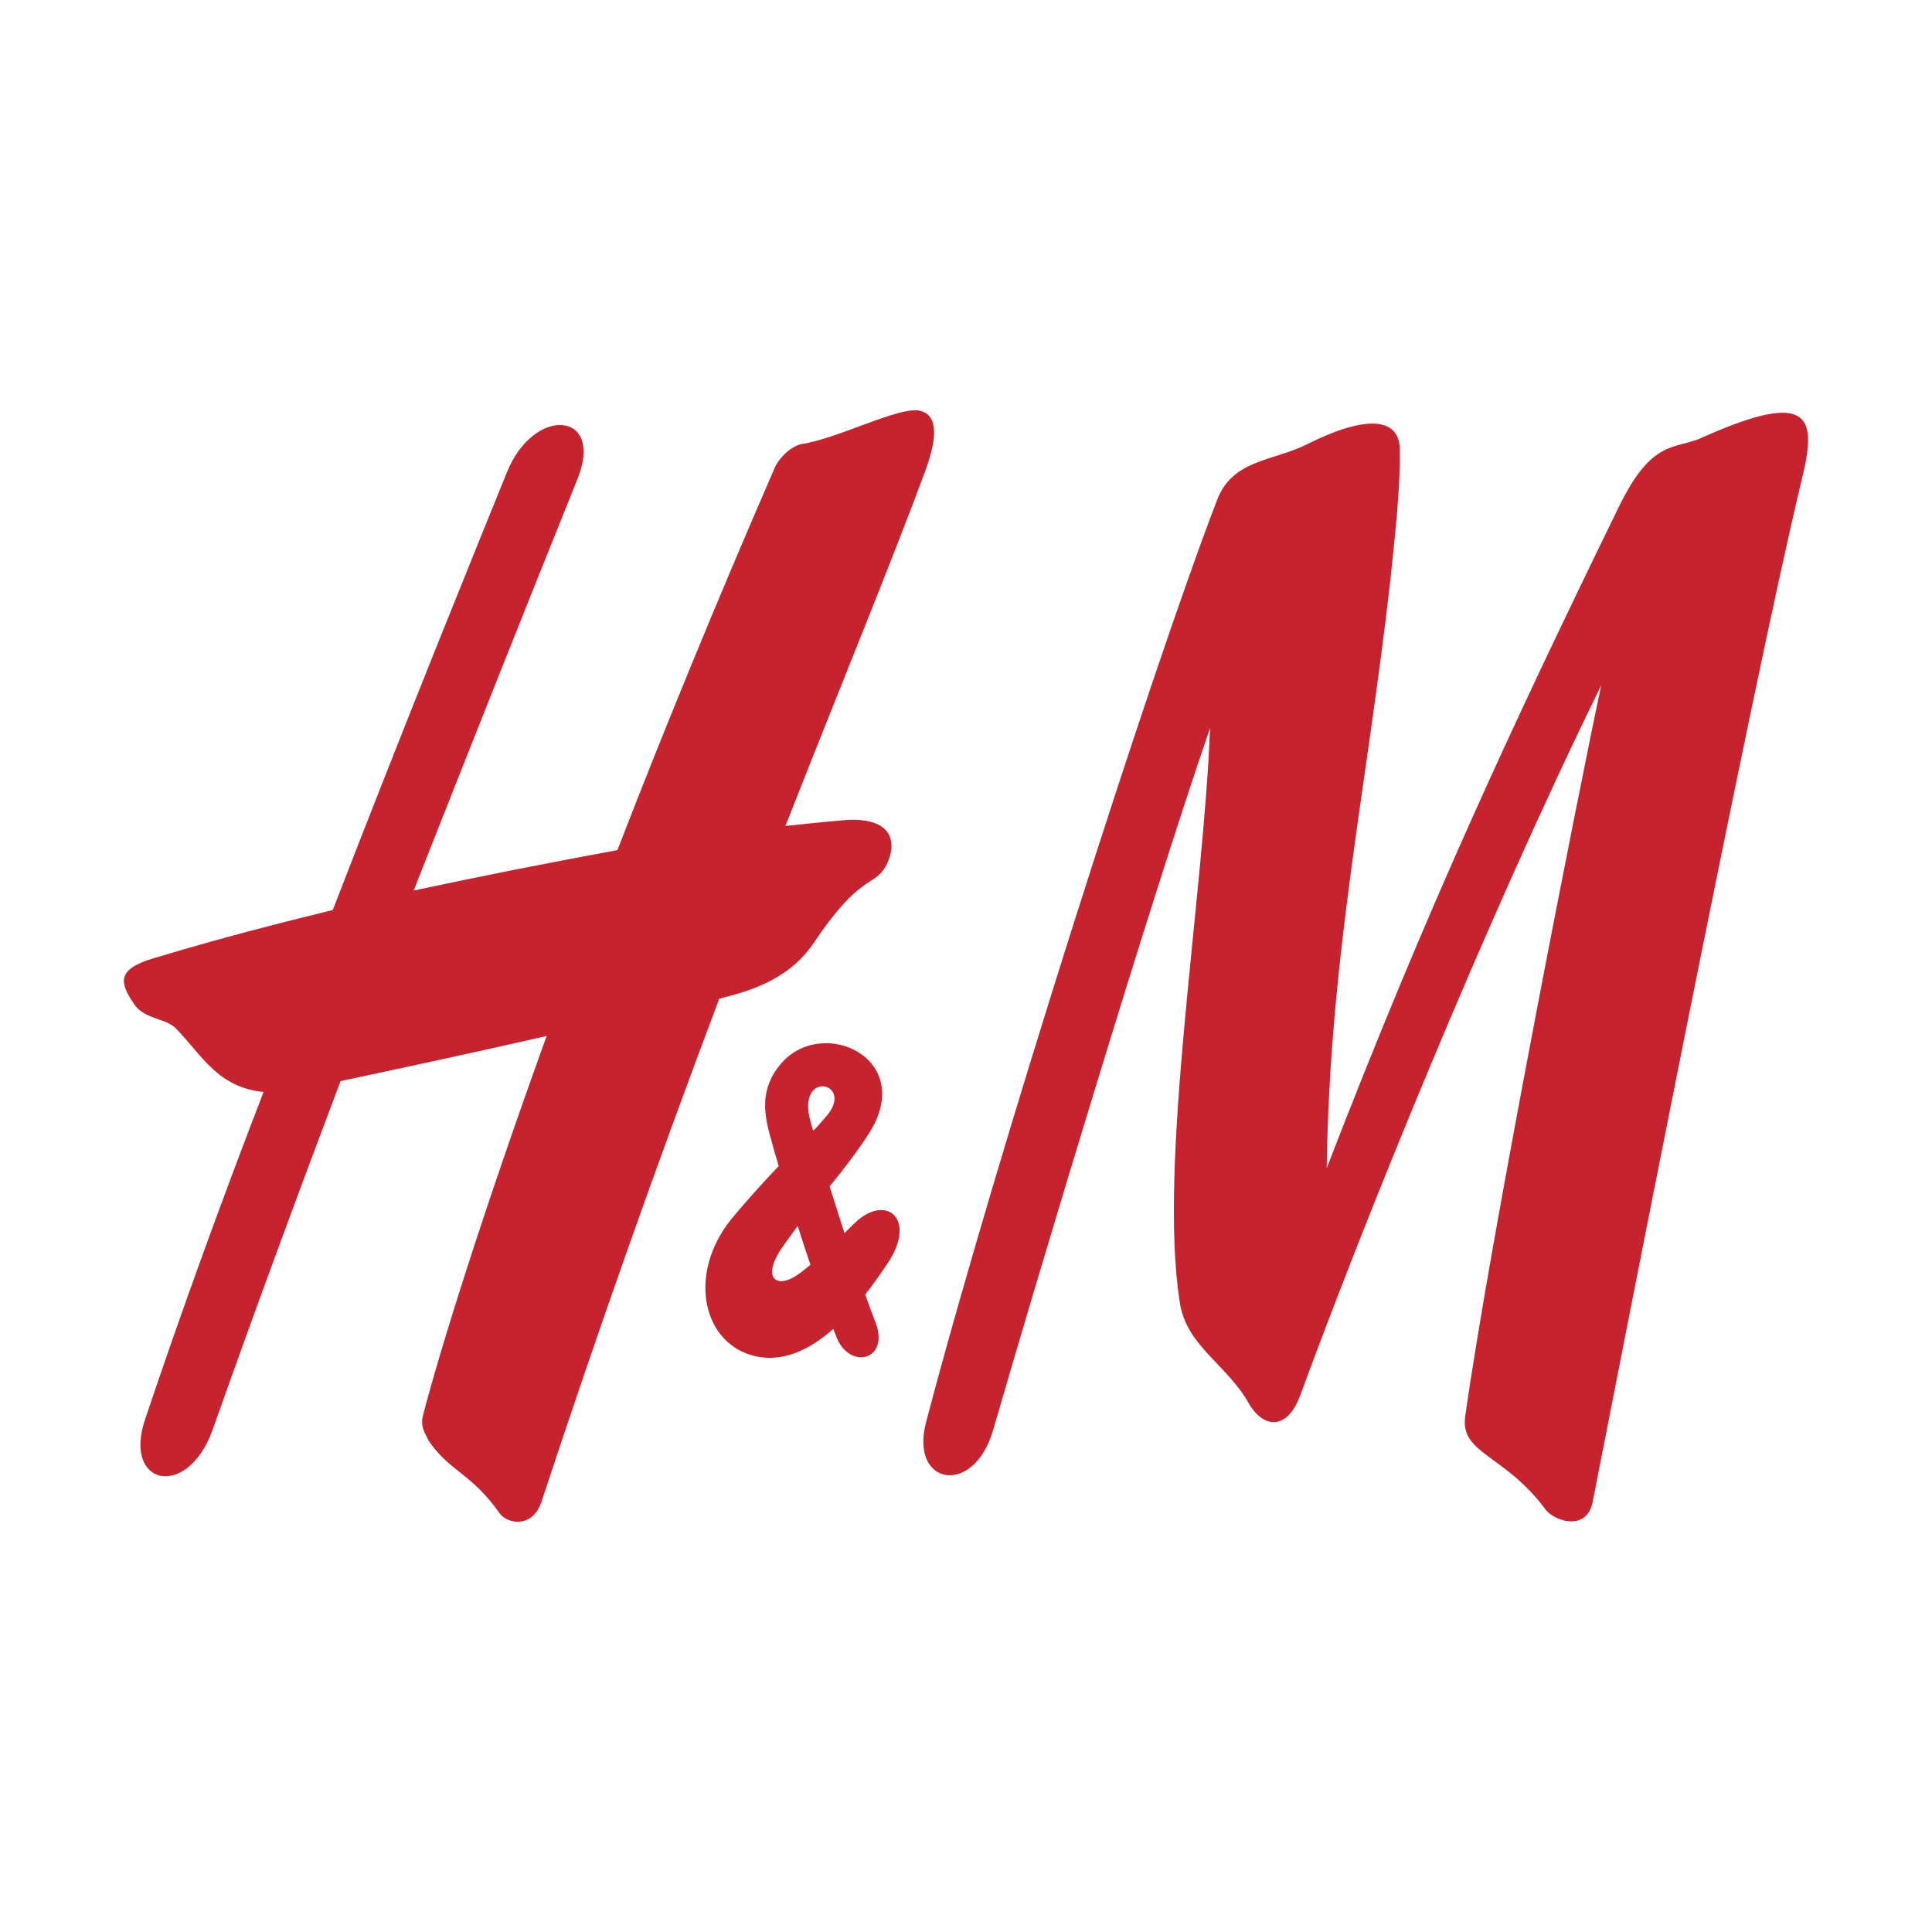
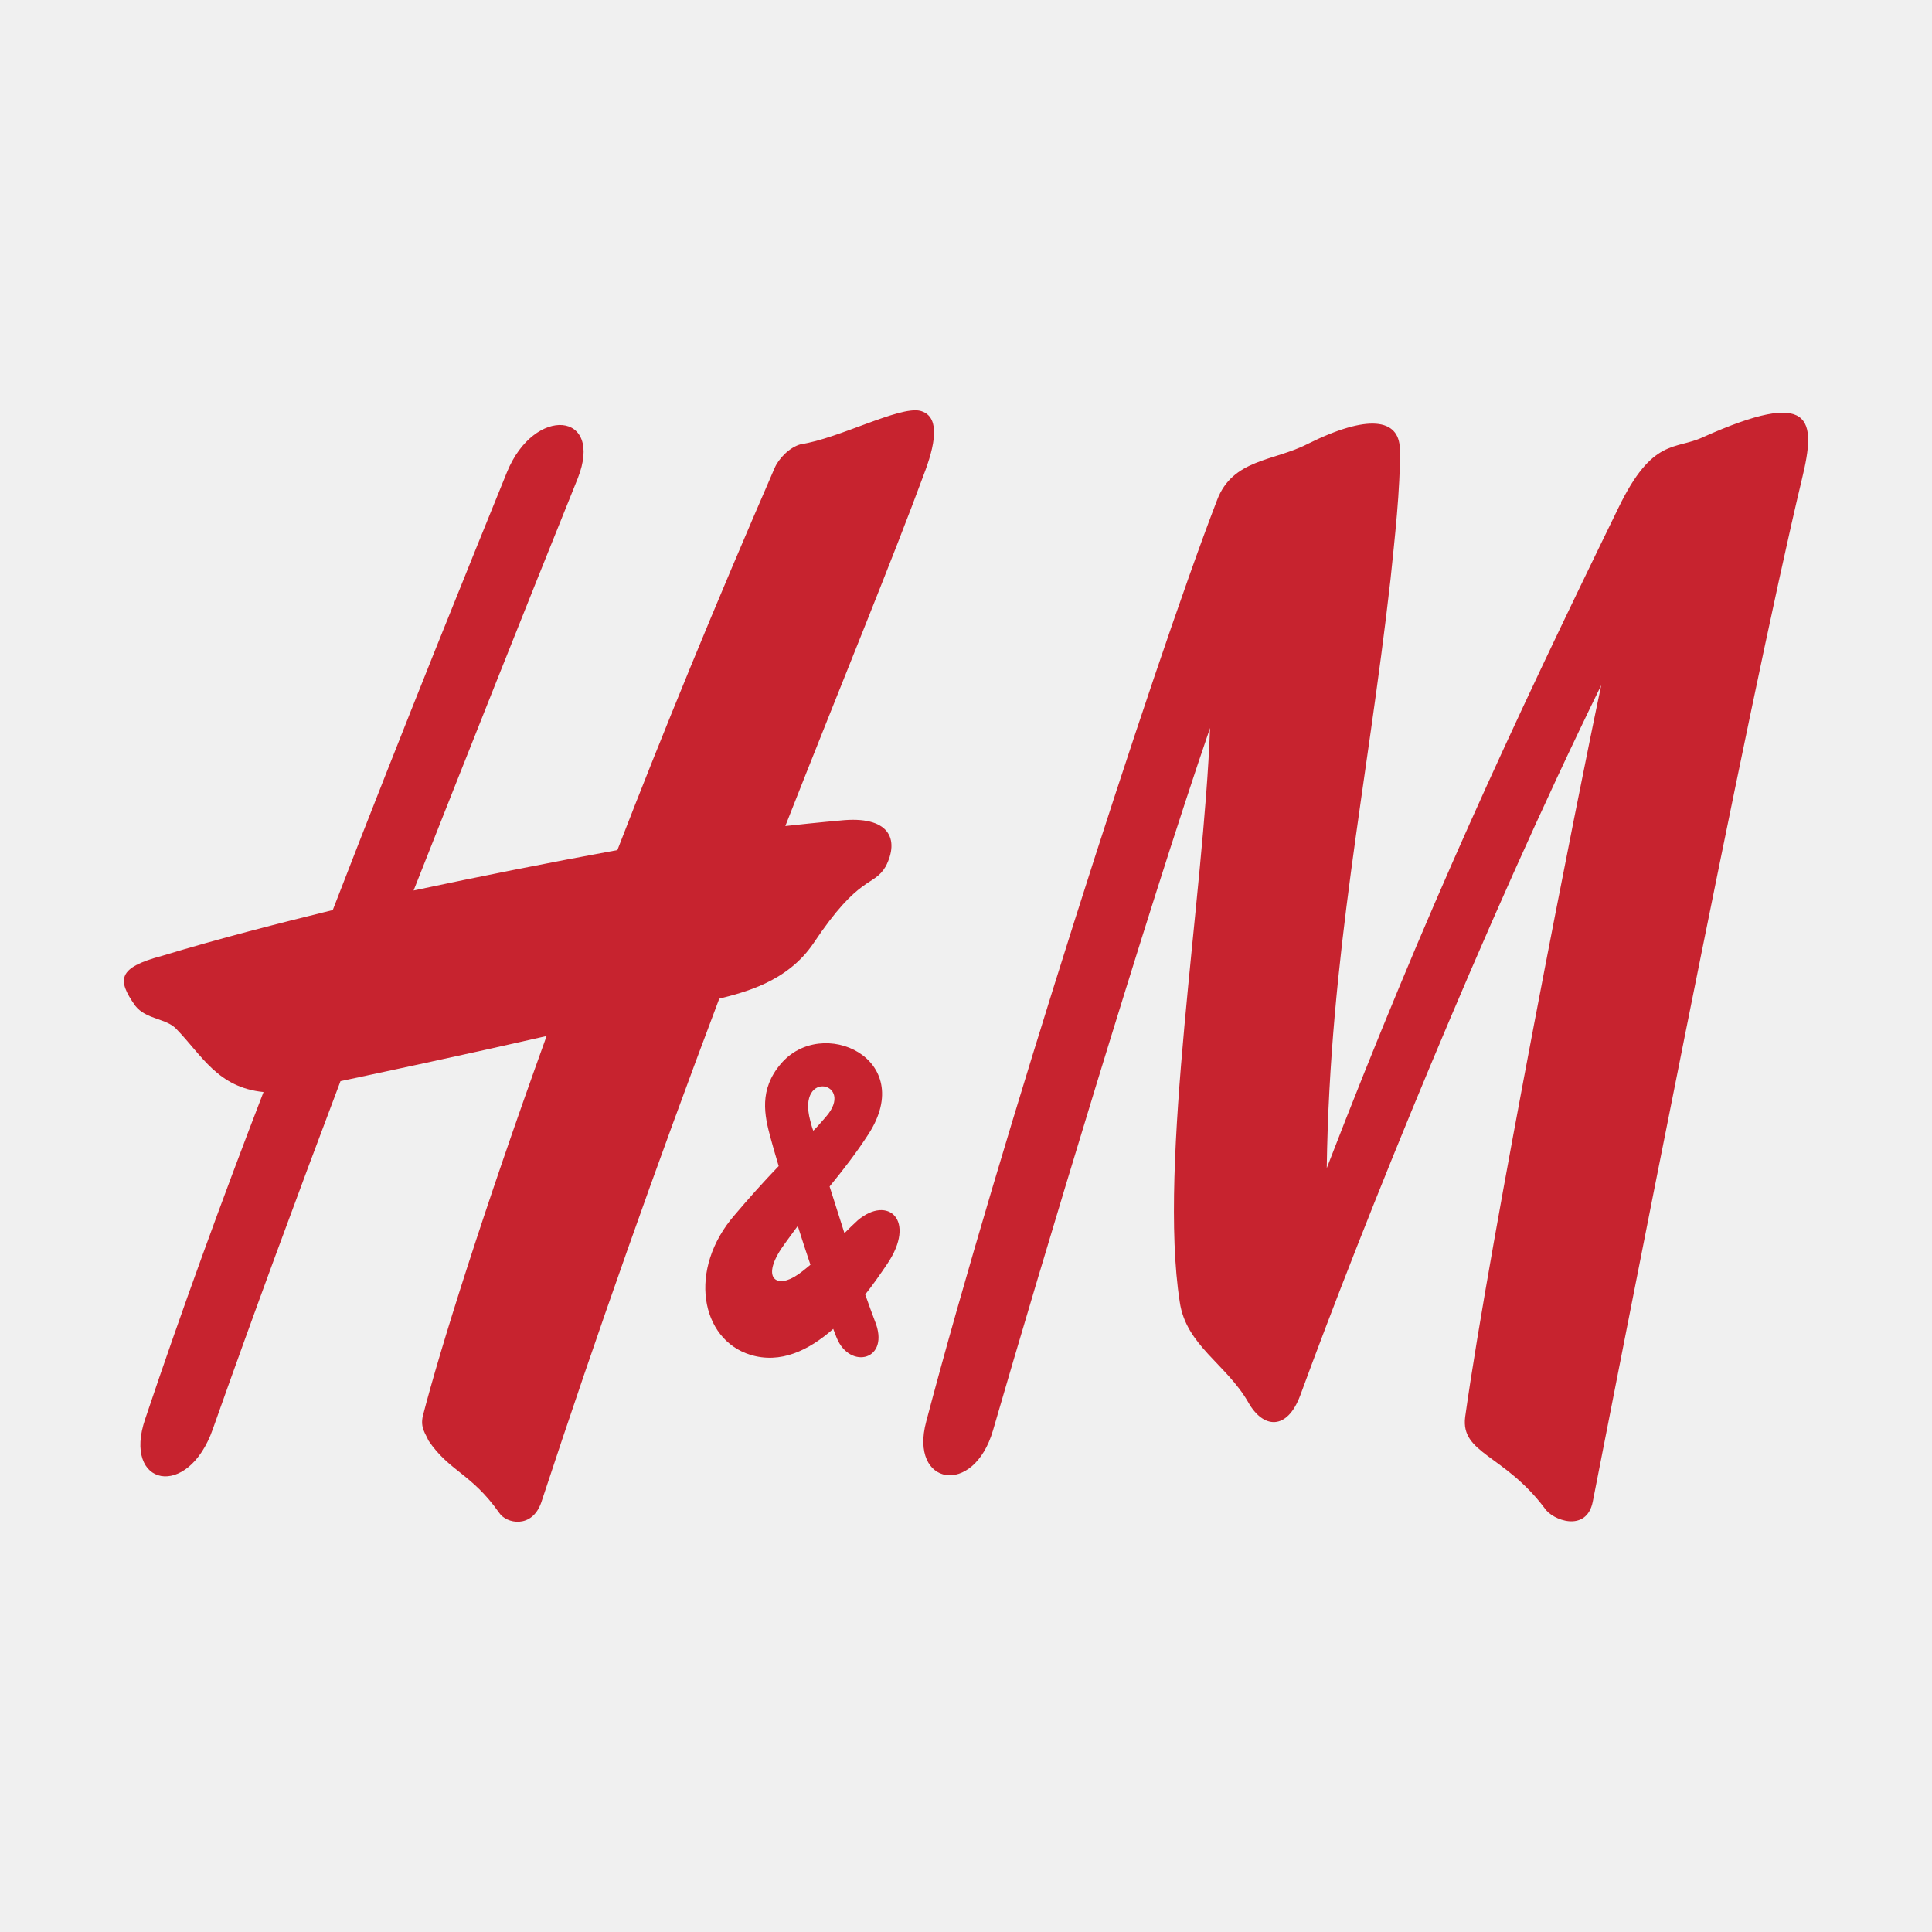
- <svg xmlns="http://www.w3.org/2000/svg" width="2500" height="2500" viewBox="0 0 192.756 192.756">
-   <g fill-rule="evenodd" clip-rule="evenodd">
-     <path fill="#fff" d="M0 0h192.756v192.756H0V0z" />
-     <path d="M130.424 44.314c6.051-3.026 9.156-2.561 9.234.465.076 3.957-.545 9.233-.934 13.035-2.326 20.64-6.051 37.477-6.361 58.737 10.01-25.916 18.312-43.762 29.098-65.875 3.414-7.061 5.664-5.742 8.457-7.061 10.941-4.889 11.328-1.863 9.854 4.189-5.275 21.959-18.777 91.403-20.871 102.035-.621 3.104-4.035 1.862-4.811.621-4.035-5.354-8.381-5.433-7.916-9.079 2.484-17.69 11.33-62.461 13.58-73.014-11.717 23.897-23.822 53.926-30.027 70.84-1.32 3.57-3.725 3.338-5.199.699-2.174-3.803-6.209-5.664-6.828-10.009-2.174-13.89 2.404-40.426 3.025-57.263-6.285 18.311-16.992 54.004-21.648 70.064-1.939 6.674-8.379 5.51-6.672-.853 7.137-27.08 22.424-74.799 29.018-91.947 1.552-4.11 5.663-3.877 9.001-5.584zM91.783 40.978c-2.096-.465-8.148 2.793-11.872 3.337-1.163.311-2.25 1.474-2.637 2.404C71.375 60.297 66.1 73.179 61.6 84.816a711.997 711.997 0 0 0-20.33 4.035c5.509-13.966 11.019-27.854 16.372-41.124 2.638-6.672-4.344-7.293-7.062-.62-3.491 8.613-10.087 24.828-17.38 43.685-5.354 1.319-11.174 2.793-17.07 4.578-4.345 1.163-4.501 2.326-2.639 4.966 1.086 1.396 3.104 1.241 4.113 2.328 2.561 2.637 4.113 5.819 8.689 6.284-4.189 10.863-8.225 21.959-11.793 32.589-2.328 6.75 4.267 8.147 6.75 1.009 4.035-11.406 8.302-22.967 12.726-34.685 3.647-.775 12.415-2.637 20.562-4.5-6.44 17.846-10.63 31.27-12.338 37.865-.309 1.241.311 1.862.543 2.482 2.096 3.104 4.268 3.259 7.061 7.217.699 1.087 3.259 1.629 4.191-1.009a1241.157 1241.157 0 0 1 17.768-50.279c2.406-.621 6.752-1.63 9.389-5.509 4.656-6.984 5.976-5.586 7.217-7.682 1.396-2.715.387-5.121-4.578-4.578 0 0-1.863.156-5.432.544 5.586-14.2 10.554-26.226 13.967-35.46 1.163-3.181 1.32-5.509-.543-5.974z" fill="#c7232f" />
-     <path d="M86.325 129.153c.807-1.024 1.539-2.081 2.199-3.057 2.94-4.35.078-6.907-2.948-4.346-.432.397-.881.83-1.327 1.28a980.885 980.885 0 0 1-1.477-4.66c1.387-1.7 2.737-3.445 3.889-5.233 4.863-7.542-4.654-11.871-8.768-6.982-2.171 2.561-1.628 5.121-1.008 7.371.18.676.46 1.642.807 2.814a104.967 104.967 0 0 0-4.376 4.866c-4.733 5.433-3.417 12.428 1.552 13.967 2.996.929 5.823-.425 8.272-2.585.118.308.231.601.341.879 1.319 3.259 5.432 2.25 3.802-1.707-.262-.665-.59-1.56-.958-2.607zm-6.736-6.837c.402 1.267.835 2.598 1.267 3.872-.541.451-1.09.907-1.643 1.227-1.924 1.113-3.337-.078-.854-3.414.406-.576.822-1.134 1.23-1.685zm1.553-9.501c-.143-.361-.225-.715-.3-.996-1.392-5.2 4.568-3.811 1.553-.388-.428.485-.817.965-1.253 1.384z" fill="#c7232f" />
+ <svg xmlns="http://www.w3.org/2000/svg" version="1.1" id="Layer_1" x="0px" y="0px" viewBox="0 0 2500 2500" style="enable-background:new 0 0 2500 2500;" xml:space="preserve">
+   <style type="text/css">
+ 	.st0{display:none;fill-rule:evenodd;clip-rule:evenodd;fill:#FFFFFF;}
+ 	.st1{fill-rule:evenodd;clip-rule:evenodd;fill:#C7232F;}
+ </style>
+   <g>
+     <path class="st0" d="M0,0h2500v2500H0V0z" />
+     <path class="st1" d="M1691.6,574.7c78.5-39.2,118.8-33.2,119.8,6c1,51.3-7.1,119.7-12.1,169.1c-30.2,267.7-78.5,486.1-82.5,761.8   c129.8-336.1,237.5-567.6,377.4-854.4c44.3-91.6,73.5-74.5,109.7-91.6c141.9-63.4,146.9-24.2,127.8,54.3   c-68.4,284.8-243.5,1185.5-270.7,1323.4c-8.1,40.3-52.3,24.1-62.4,8.1c-52.3-69.4-108.7-70.5-102.7-117.8   c32.2-229.4,146.9-810.1,176.1-947c-152,309.9-309,699.4-389.4,918.8c-17.1,46.3-48.3,43.3-67.4,9.1   c-28.2-49.3-80.5-73.5-88.6-129.8c-28.2-180.2,31.2-524.3,39.2-742.7c-81.5,237.5-220.4,700.4-280.8,908.7   c-25.1,86.6-108.7,71.5-86.5-11.1c92.6-351.2,290.8-970.1,376.4-1192.5C1595,593.9,1648.3,596.9,1691.6,574.7L1691.6,574.7z    M1190.4,531.5c-27.2-6-105.7,36.2-154,43.3c-15.1,4-29.2,19.1-34.2,31.2C925.7,782,857.3,949.1,798.9,1100   c-88.1,16.2-176,33.6-263.7,52.3C606.7,971.2,678.2,791.1,747.6,619c34.2-86.5-56.3-94.6-91.6-8c-45.3,111.7-130.8,322-225.4,566.6   c-69.4,17.1-144.9,36.2-221.4,59.4c-56.4,15.1-58.4,30.2-34.2,64.4c14.1,18.1,40.3,16.1,53.3,30.2c33.2,34.2,53.3,75.5,112.7,81.5   c-54.3,140.9-106.7,284.8-153,422.7c-30.2,87.5,55.3,105.7,87.5,13.1c52.3-147.9,107.7-297.9,165.1-449.9   c47.3-10.1,161-34.2,266.7-58.4c-83.5,231.5-137.9,405.6-160,491.1c-4,16.1,4,24.1,7,32.2c27.2,40.3,55.4,42.3,91.6,93.6   c9.1,14.1,42.3,21.1,54.4-13.1c72.1-219,149-436.4,230.4-652.1c31.2-8.1,87.6-21.1,121.8-71.5c60.4-90.6,77.5-72.4,93.6-99.6   c18.1-35.2,5-66.4-59.4-59.4c0,0-24.2,2-70.5,7.1c72.4-184.2,136.9-340.1,181.1-459.9C1212.5,567.7,1214.6,537.5,1190.4,531.5   L1190.4,531.5z" />
+     <path class="st1" d="M1119.6,1675.1c10.5-13.3,20-27,28.5-39.6c38.1-56.4,1-89.6-38.2-56.4c-5.6,5.1-11.4,10.8-17.2,16.6   c-6.4-20.1-12.8-40.3-19.2-60.4c18-22,35.5-44.7,50.4-67.9c63.1-97.8-60.4-154-113.7-90.6c-28.2,33.2-21.1,66.4-13.1,95.6   c2.3,8.8,6,21.3,10.5,36.5c-19.6,20.4-38.5,41.5-56.8,63.1c-61.4,70.5-44.3,161.2,20.1,181.1c38.9,12,75.5-5.5,107.3-33.5   c1.5,4,3,7.8,4.4,11.4c17.1,42.3,70.5,29.2,49.3-22.1C1128.6,1700.3,1124.4,1688.7,1119.6,1675.1L1119.6,1675.1z M1032.3,1586.4   c5.2,16.4,10.8,33.7,16.4,50.2c-7,5.8-14.1,11.8-21.3,15.9c-25,14.4-43.3-1-11.1-44.3C1021.6,1600.8,1027,1593.6,1032.3,1586.4   L1032.3,1586.4z M1052.4,1463.2c-1.9-4.7-2.9-9.3-3.9-12.9c-18.1-67.4,59.2-49.4,20.1-5C1063.1,1451.5,1058,1457.7,1052.4,1463.2z" />
  </g>
</svg>
